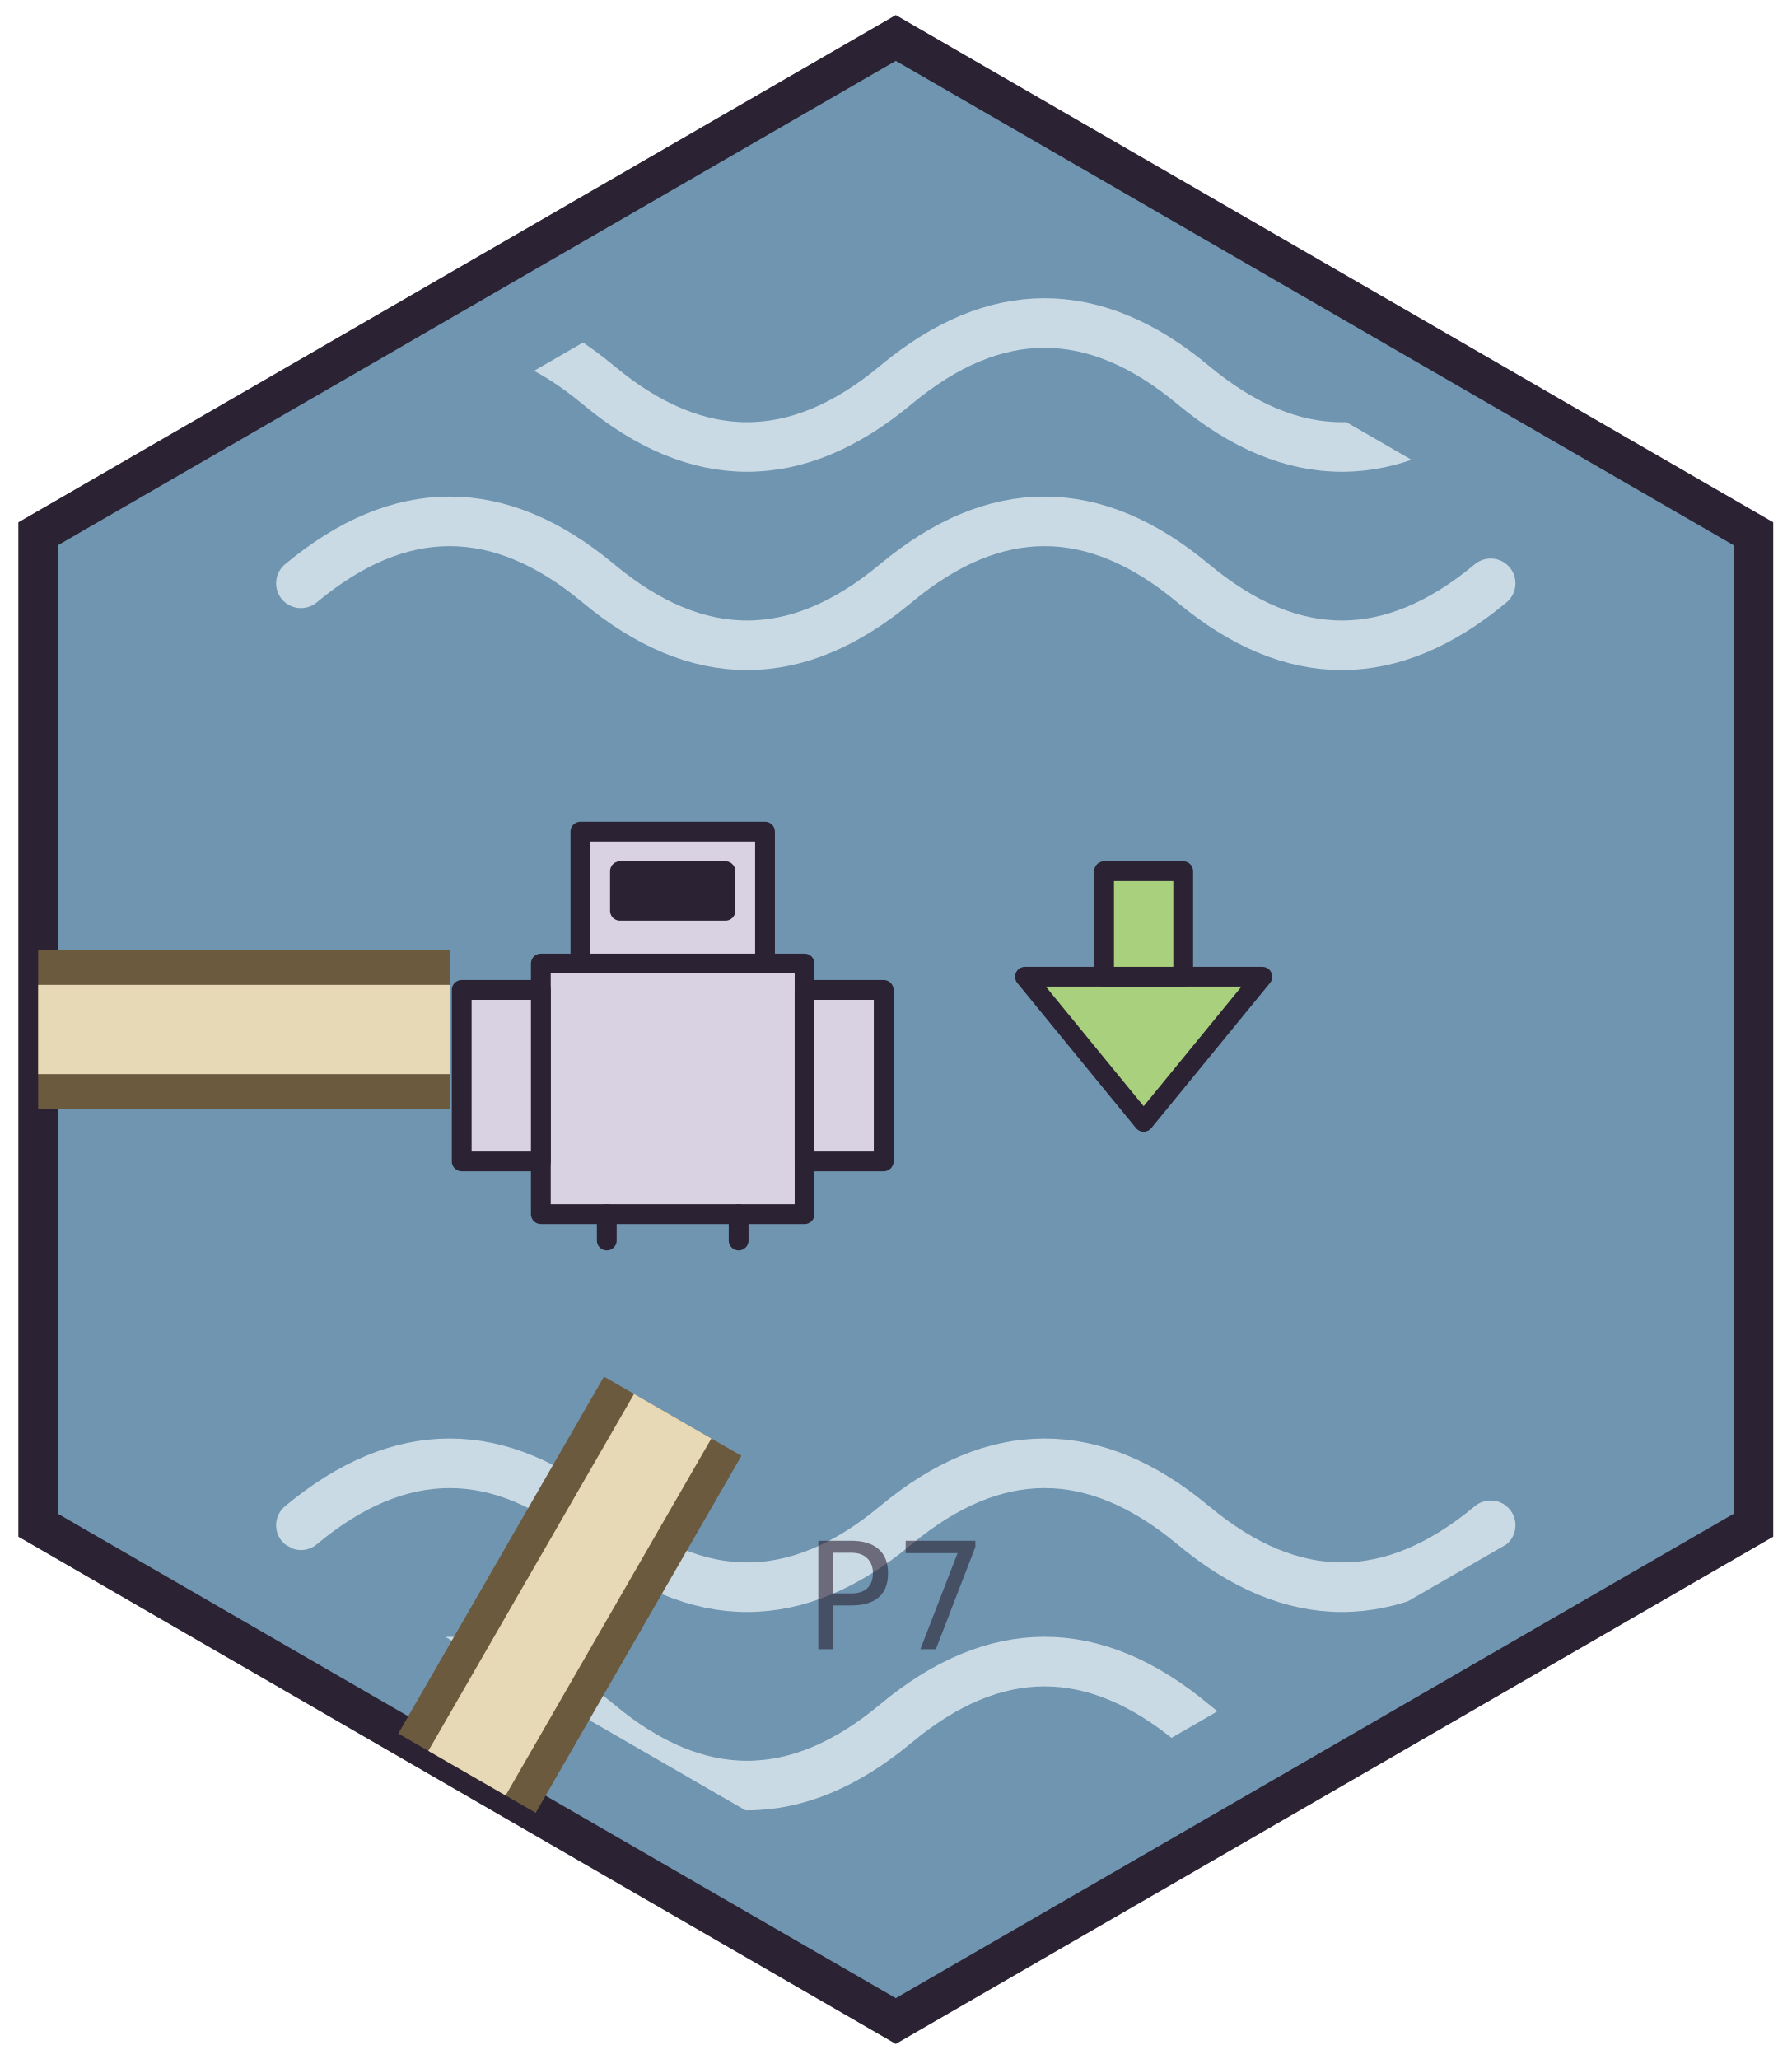
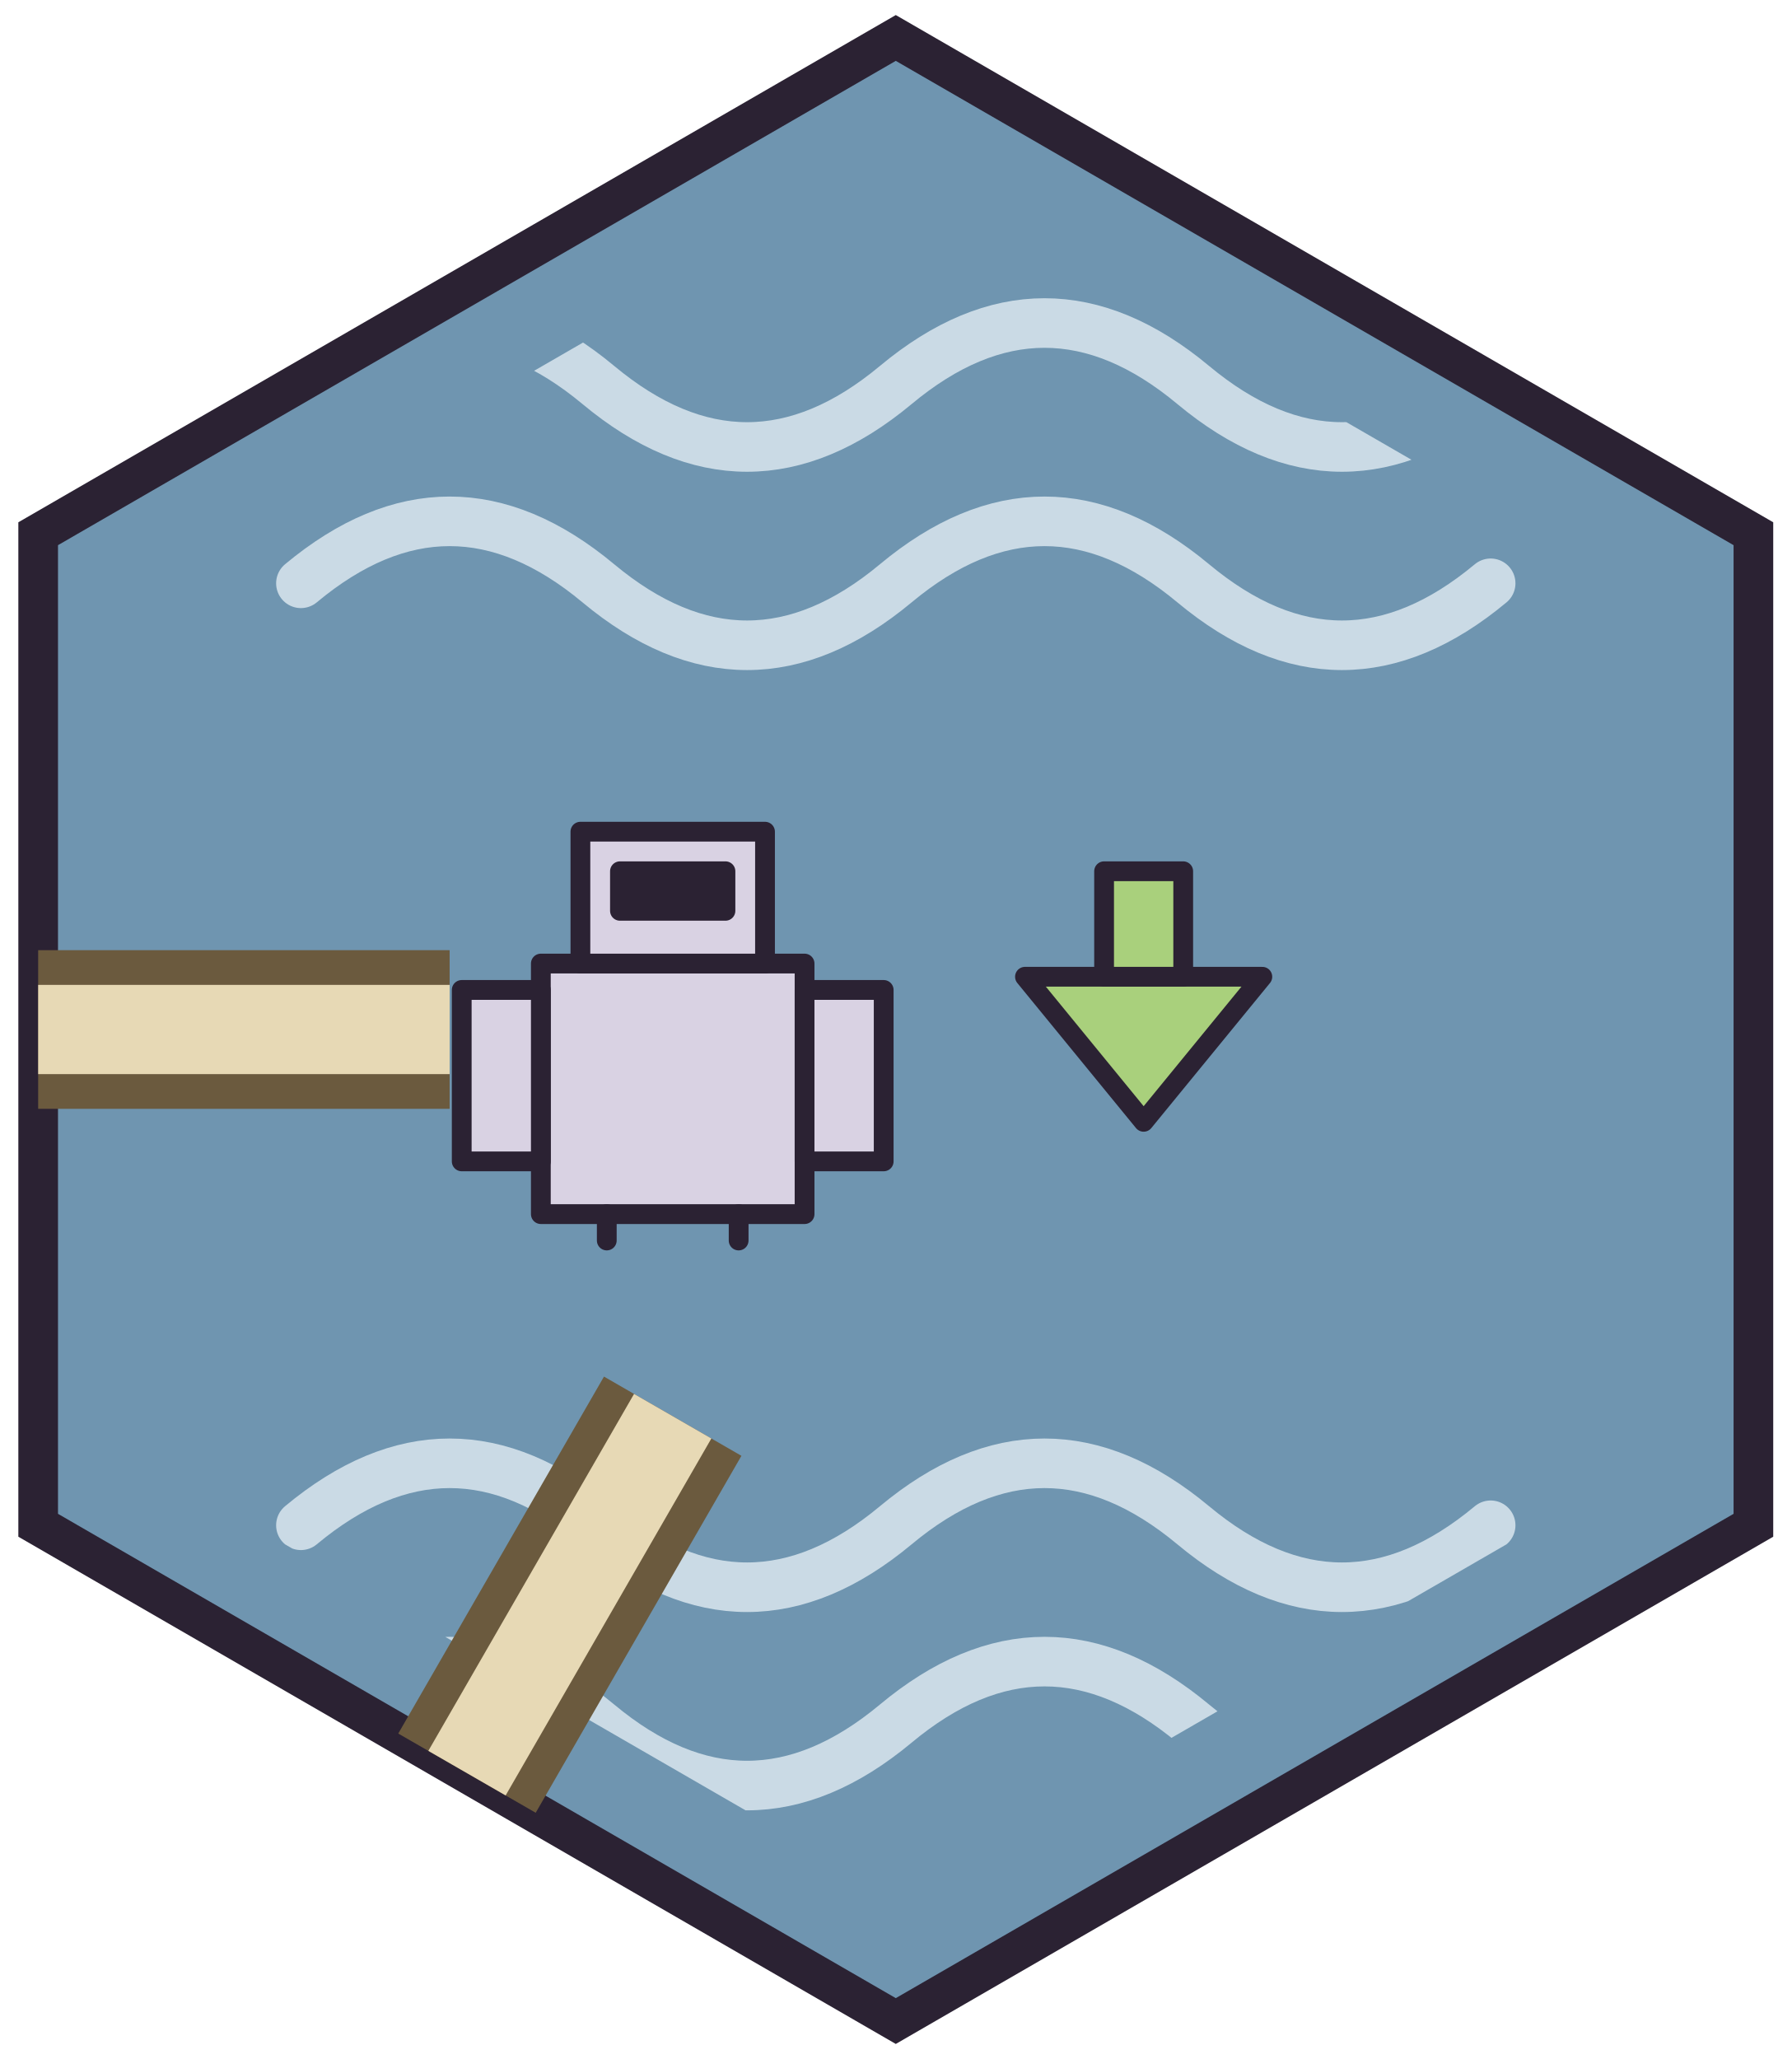
<svg xmlns="http://www.w3.org/2000/svg" viewBox="-36.14 -41.50 72.28 83.00" width="181" height="208" font-family="DejaVu Sans, Arial, sans-serif">
  <polygon points="34.6,20.0 0.0,40.0 -34.6,20.0 -34.6,-20.0 -0.0,-40.0 34.6,-20.0" fill="#6f95b0" stroke="#2b2233" stroke-width="1.6" />
  <clipPath id="c_port">
    <polygon points="30.3,17.5 0.0,35.0 -30.3,17.5 -30.3,-17.5 -0.0,-35.0 30.3,-17.5" />
  </clipPath>
  <g clip-path="url(#c_port)">
    <path d="M-24 -26 q6 -5 12 0 t12 0 t12 0 t12 0" stroke="#e8f1f7" stroke-opacity="0.75" stroke-width="2" fill="none" stroke-linecap="round" />
    <path d="M-24 -18 q6 -5 12 0 t12 0 t12 0 t12 0" stroke="#e8f1f7" stroke-opacity="0.75" stroke-width="2" fill="none" stroke-linecap="round" />
    <path d="M-24 20 q6 -5 12 0 t12 0 t12 0 t12 0" stroke="#e8f1f7" stroke-opacity="0.75" stroke-width="2" fill="none" stroke-linecap="round" />
    <path d="M-24 28 q6 -5 12 0 t12 0 t12 0 t12 0" stroke="#e8f1f7" stroke-opacity="0.75" stroke-width="2" fill="none" stroke-linecap="round" />
  </g>
  <line x1="-34.6" y1="0.0" x2="-18.0" y2="0.0" stroke="#6b5a3e" stroke-width="6.4" />
  <line x1="-34.6" y1="0.0" x2="-18.0" y2="0.0" stroke="#e7d9b5" stroke-width="3.6" />
  <line x1="-17.3" y1="30.0" x2="-9.0" y2="15.6" stroke="#6b5a3e" stroke-width="6.4" />
  <line x1="-17.3" y1="30.0" x2="-9.0" y2="15.6" stroke="#e7d9b5" stroke-width="3.6" />
  <g transform="translate(-9.0,0.0) scale(0.266)" stroke="#2b2233" stroke-width="3" stroke-linejoin="round" stroke-linecap="round" fill="none">
    <rect x="-20" y="-10" width="40" height="38" fill="#d9d2e3" />
    <rect x="-14" y="-30" width="28" height="20" fill="#d9d2e3" />
    <rect x="-8" y="-24" width="16" height="6" fill="#2b2233" />
    <rect x="-32" y="-6" width="12" height="26" fill="#d9d2e3" />
    <rect x="20" y="-6" width="12" height="26" fill="#d9d2e3" />
    <path d="M-10 28 V32 M10 28 V32" />
  </g>
  <g transform="translate(10.0,0.0) scale(0.266)" stroke="#2b2233" stroke-width="3" stroke-linejoin="round" stroke-linecap="round" fill="none">
    <path d="M-18 -8 L0 14 L18 -8 Z" fill="#a9d07c" />
    <rect x="-6" y="-24" width="12" height="16" fill="#a9d07c" />
  </g>
-   <text x="0" y="25" text-anchor="middle" font-size="6" fill="#2b2233" opacity="0.6">P7</text>
</svg>
